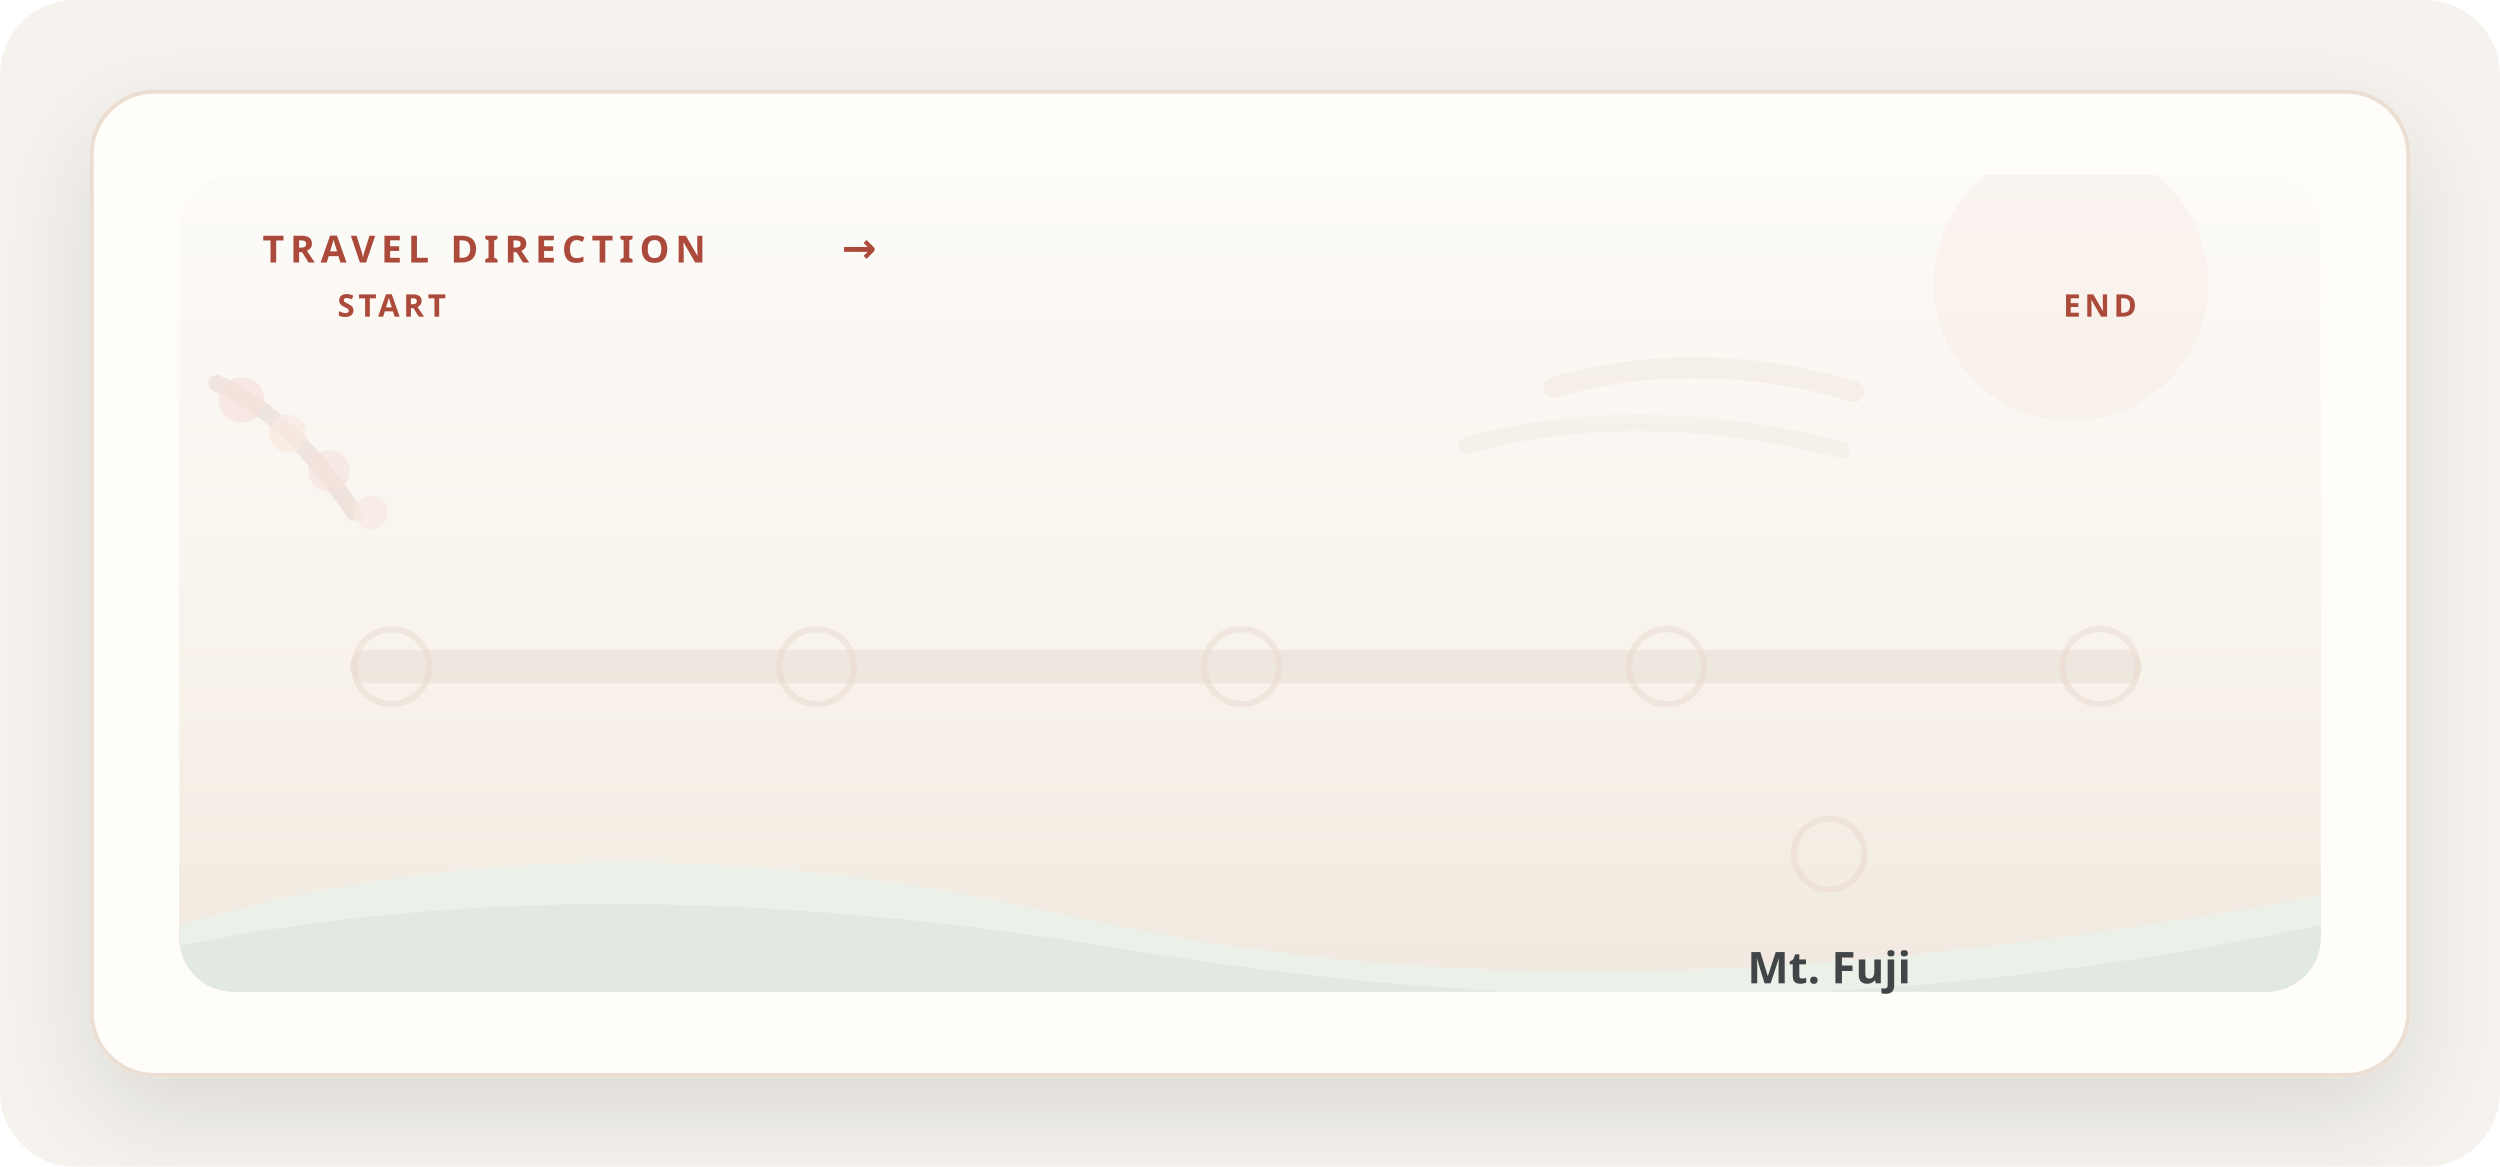
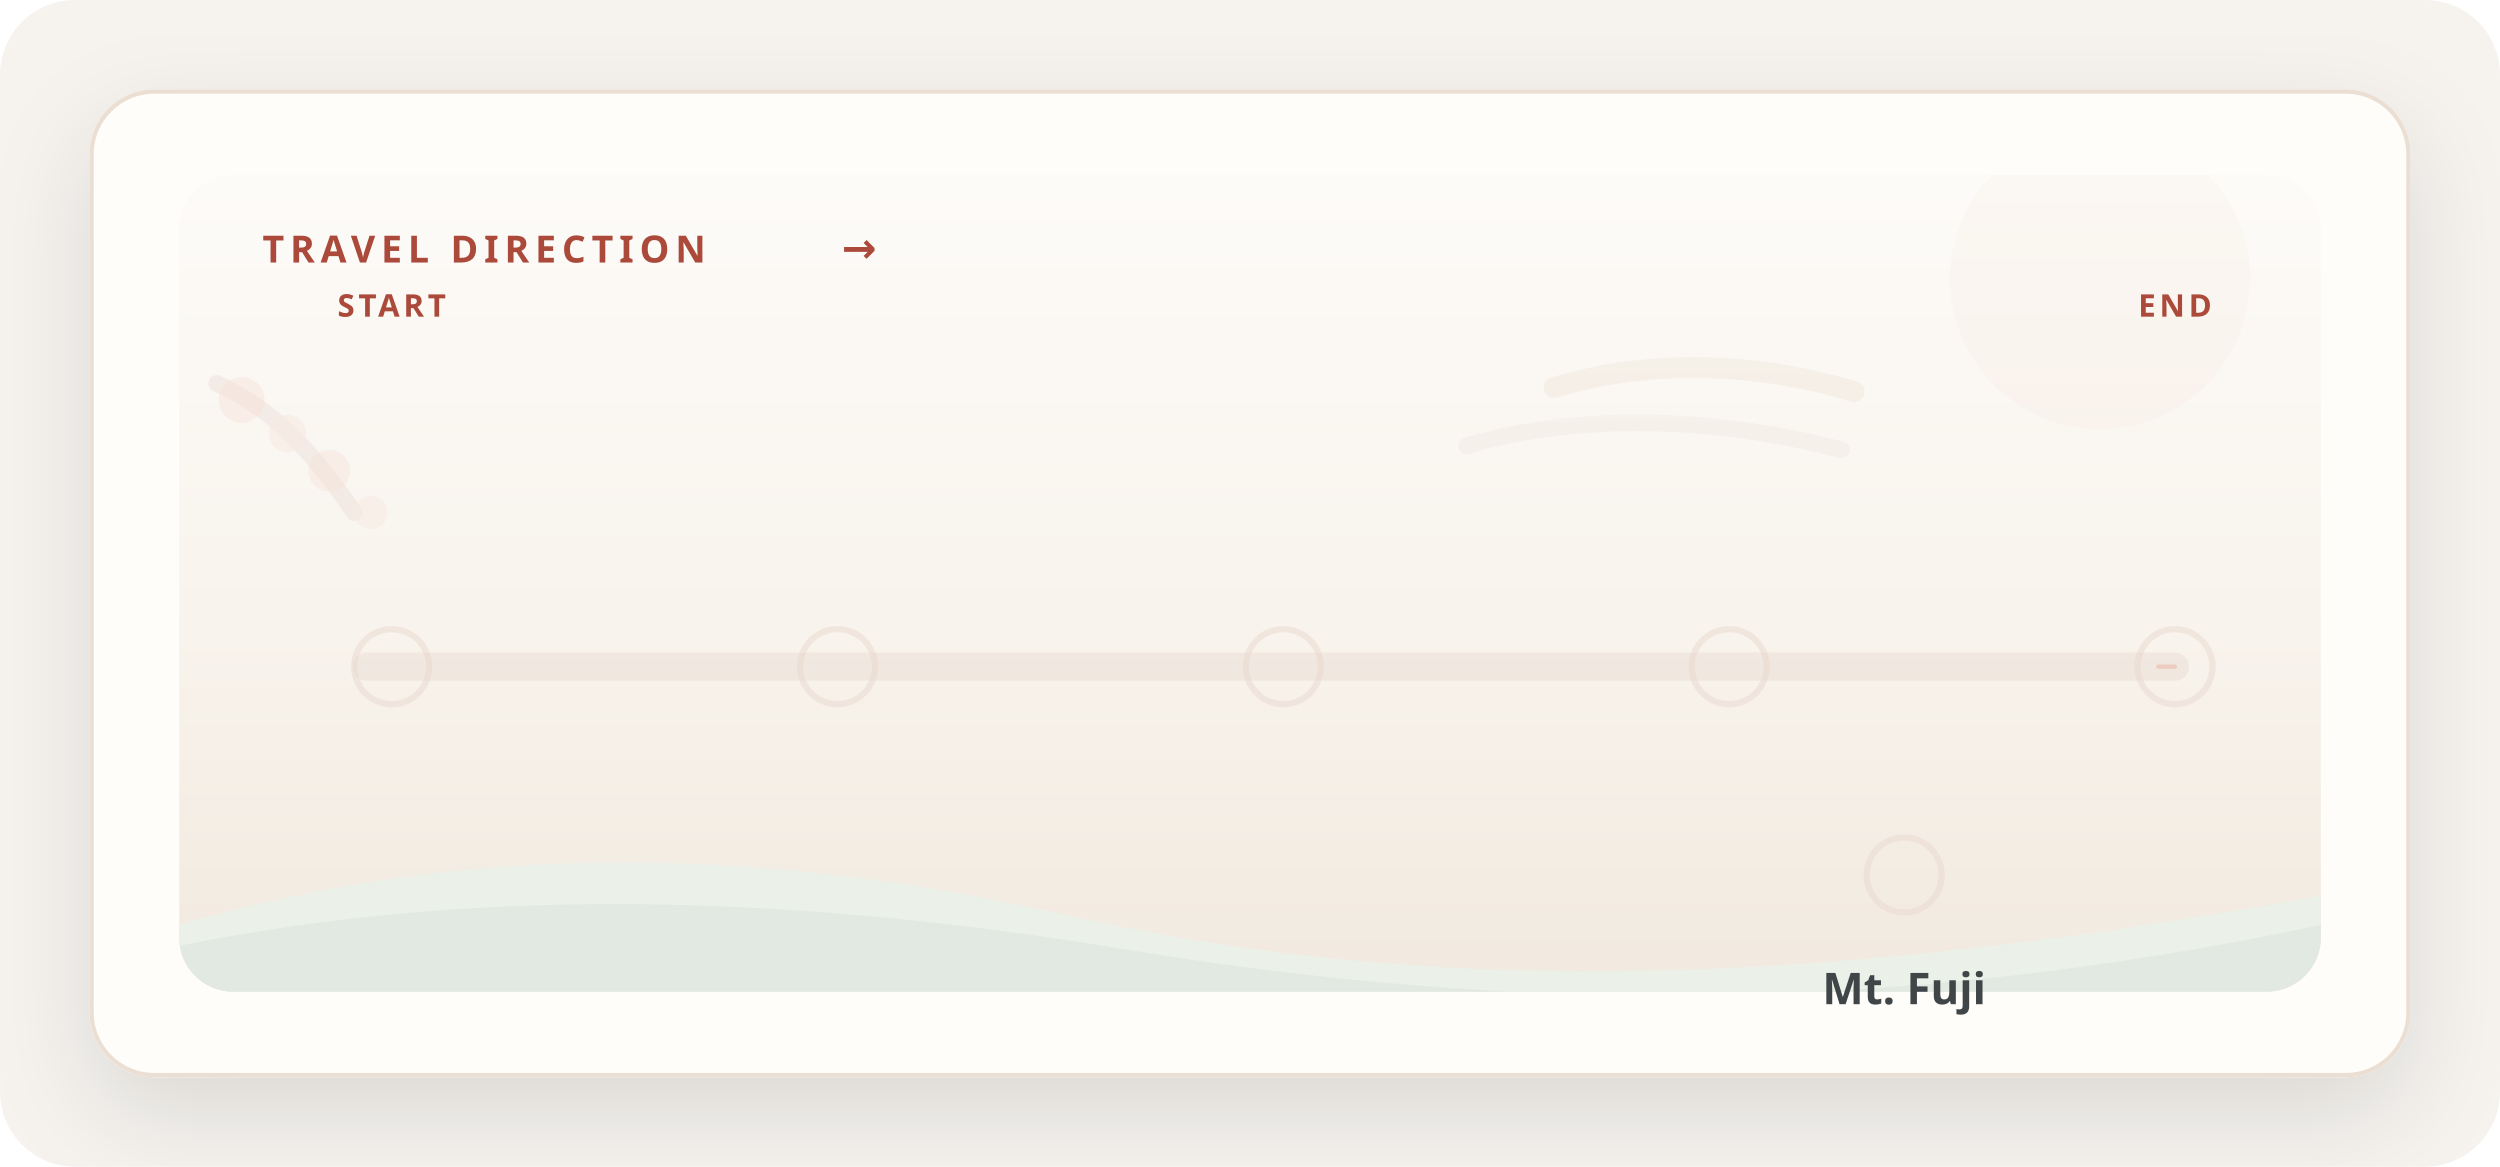
<svg xmlns="http://www.w3.org/2000/svg" viewBox="0 0 1200 560" role="img" aria-labelledby="title desc">
  <defs>
    <filter id="panelShadow" x="-14%" y="-14%" width="128%" height="128%">
      <feDropShadow dx="0" dy="18" stdDeviation="24" flood-color="#281d18" flood-opacity="0.11" />
    </filter>
    <linearGradient id="panelSky" x1="0" y1="0" x2="0" y2="1">
      <stop offset="0%" stop-color="#fdfbf8" />
      <stop offset="56%" stop-color="#f8f3ec" />
      <stop offset="100%" stop-color="#f1e9df" />
    </linearGradient>
    <linearGradient id="trackTint" x1="0" y1="0" x2="1" y2="0">
      <stop offset="0%" stop-color="#ab4a3b" />
      <stop offset="100%" stop-color="#ba5849" />
    </linearGradient>
    <clipPath id="panelClip">
      <rect x="86" y="84" width="1028" height="392" rx="26" />
    </clipPath>
    <style>
      .scene,
      .route-static,
      .tooltip,
      .stop-label {
        pointer-events: none;
      }

      .interactive {
        cursor: pointer;
      }

      .hit-area {
        fill: transparent;
        pointer-events: all;
      }

      .node,
      .node-halo,
      .route-main-animated,
      .progress-segment,
      .node-progress-track,
      .node-progress,
      .tooltip-ui,
      .branch-line,
      .fuji-node,
      .fuji-label {
        transition:
          opacity 180ms ease,
          fill 180ms ease,
          stroke 180ms ease,
          transform 180ms ease;
        transform-box: fill-box;
        transform-origin: center;
      }

      .progress-segment,
      .node-progress-track,
      .node-progress {
        fill: none;
      }

      .node-halo {
        opacity: 0;
      }

      .progress-segment {
        opacity: 0;
        stroke: #8e352b;
-         stroke-width: 9;
+         stroke-width: 7.6;
        stroke-linecap: round;
        stroke-linejoin: round;
      }

      .progress-segment--branch {
-         stroke-width: 4;
+         stroke-width: 3.3;
        stroke-dasharray: 6 8;
      }

      .progress-segment.is-complete {
        opacity: 1;
      }

      .route-stop .node-progress-track {
        opacity: 0.4;
        stroke: #e6d3c8;
        stroke-width: 3;
      }

      .route-stop .node-progress {
        opacity: 0;
        stroke: #8e352b;
        stroke-width: 3;
        stroke-linecap: round;
      }

      .route-stop.has-progress .node-progress {
        opacity: 1;
      }

      .route-stop.has-progress .node,
      .route-stop.has-progress .fuji-node {
        fill: #9e4335;
      }

      .route-stop.is-complete .node,
      .route-stop.is-complete .fuji-node {
        fill: #8e352b;
      }

      .route-stop.is-warning .node,
      .route-stop.is-warning .fuji-node {
        fill: #c28a43;
      }

      .route-stop.is-warning .node-progress {
        stroke: #c28a43;
      }

      .route-stop.is-locked .node,
      .route-stop.is-locked .fuji-node {
        fill: #d7cbc2;
      }

      .route-stop.is-locked .node-progress-track {
        opacity: 0.24;
      }

      .route-stop.is-current .node-halo {
        opacity: 0.12;
        transform: scale(1.16);
      }

      .route-main-animated {
        stroke-dasharray: 860;
        stroke-dashoffset: 860;
        animation: routeDraw 1280ms cubic-bezier(0.22, 1, 0.36, 1) 180ms forwards;
      }

      .branch-line {
        opacity: 0;
        animation: routeBranchReveal 460ms cubic-bezier(0.22, 1, 0.36, 1) 1120ms forwards;
      }

      .route-arrow {
        opacity: 0;
        animation: routeArrowIn 240ms ease forwards;
      }

      .route-arrow--1 {
        animation-delay: 880ms;
      }

      .route-arrow--2 {
        animation-delay: 980ms;
      }

      .route-arrow--3 {
        animation-delay: 1080ms;
      }

      .route-arrow--4 {
        animation-delay: 1180ms;
      }

      .node,
      .fuji-node {
        opacity: 0;
        animation: routeNodeIn 280ms cubic-bezier(0.22, 1, 0.36, 1) forwards;
      }

      .node--1 {
        animation-delay: 980ms;
      }

      .node--2 {
        animation-delay: 1060ms;
      }

      .node--3 {
        animation-delay: 1140ms;
      }

      .node--4 {
        animation-delay: 1220ms;
      }

      .node--5 {
        animation-delay: 1300ms;
      }

      .node--fuji {
        animation-delay: 1420ms;
      }

      .tooltip-ui {
        opacity: 0;
        transform: translateY(8px);
      }

      .interactive:hover .node,
      .interactive:active .node {
        fill: #8e352b;
        transform: scale(1.12);
      }

      .interactive:hover .node-halo,
      .interactive:active .node-halo {
        opacity: 0.18;
        transform: scale(1.28);
      }

      .interactive:hover .tooltip-ui,
      .interactive:active .tooltip-ui {
        opacity: 1;
        transform: translateY(0);
      }

      .branch-cluster:hover .branch-line,
      .branch-cluster:active .branch-line {
        stroke: #8e352b;
        opacity: 1;
      }

      .branch-cluster:hover .fuji-node,
      .branch-cluster:hover .fuji-label,
      .branch-cluster:active .fuji-node,
      .branch-cluster:active .fuji-label {
        stroke: #8e352b;
        fill: #8e352b;
      }

      .branch-cluster:hover .fuji-label,
      .branch-cluster:active .fuji-label {
        transform: translateY(-2px);
      }

      .branch-cluster:hover .fuji-label,
      .branch-cluster:active .fuji-label {
        fill: #8e352b;
      }

      .route-stop.is-celebrating .node,
      .route-stop.is-celebrating .fuji-node,
      .progress-segment.is-celebrating {
        animation-duration: 860ms;
        animation-timing-function: cubic-bezier(0.22, 1, 0.36, 1);
      }

      .route-stop.is-celebrating .node,
      .route-stop.is-celebrating .fuji-node {
        animation-name: routeStopCelebrate;
      }

      .route-stop.is-celebrating .node-progress {
        animation: routeRingCelebrate 860ms cubic-bezier(0.22, 1, 0.36, 1);
      }

      .progress-segment.is-celebrating {
        animation-name: routeSegmentCelebrate;
      }

      @keyframes routeDraw {
        to {
          stroke-dashoffset: 0;
        }
      }

      @keyframes routeBranchReveal {
        from {
          opacity: 0;
          transform: translateY(-4px);
        }

        to {
          opacity: 0.92;
          transform: translateY(0);
        }
      }

      @keyframes routeArrowIn {
        from {
          opacity: 0;
          transform: translateX(-8px);
        }

        to {
          opacity: 1;
          transform: translateX(0);
        }
      }

      @keyframes routeNodeIn {
        from {
          opacity: 0;
          transform: scale(0.72);
        }

        to {
          opacity: 1;
          transform: scale(1);
        }
      }

      @keyframes routeStopCelebrate {
        0%,
        100% {
          transform: scale(1);
        }

        38% {
          transform: scale(1.22);
        }
      }

      @keyframes routeSegmentCelebrate {
        0%,
        100% {
          opacity: 1;
          stroke-width: 9;
        }

        38% {
          opacity: 1;
          stroke-width: 12;
        }
      }

      @keyframes routeRingCelebrate {
        0%,
        100% {
          opacity: 1;
          stroke-width: 3;
        }

        38% {
          opacity: 1;
          stroke-width: 5;
        }
      }
    </style>
  </defs>
  <rect width="1200" height="560" rx="36" fill="#f6f3ef" />
  <g filter="url(#panelShadow)">
    <rect x="44" y="44" width="1112" height="472" rx="30" fill="#fffdfa" stroke="#ebdfd3" stroke-width="2" />
  </g>
  <g clip-path="url(#panelClip)" class="scene">
    <rect x="86" y="84" width="1028" height="392" rx="26" fill="url(#panelSky)" />
-     <circle cx="994" cy="136" r="66" fill="#f1dcd3" opacity="0.22" />
+     <circle cx="1008" cy="134" r="72" fill="#f1dcd3" opacity="0.16" />
    <path d="M86 444C222 404 364 406 506 438C664 474 840 480 1114 430V476H86Z" fill="#ebf0e8" />
    <path d="M86 454C224 426 374 428 542 456C724 486 906 488 1114 444V476H86Z" fill="#e2e9e2" />
-     <path d="M104 184C130 196 148 214 170 246" fill="none" stroke="#d5b7ae" stroke-width="8" stroke-linecap="round" opacity="0.28" />
-     <circle cx="116" cy="192" r="11" fill="#f6e1db" opacity="0.66" />
-     <circle cx="138" cy="208" r="9" fill="#f8e9e3" opacity="0.74" />
-     <circle cx="158" cy="226" r="10" fill="#f6e1db" opacity="0.64" />
-     <circle cx="178" cy="246" r="8" fill="#f8e9e3" opacity="0.72" />
+     <path d="M104 184C130 196 148 214 170 246" fill="none" stroke="#d5b7ae" stroke-width="8" stroke-linecap="round" opacity="0.18" />
+     <circle cx="116" cy="192" r="11" fill="#f6e1db" opacity="0.48" />
+     <circle cx="138" cy="208" r="9" fill="#f8e9e3" opacity="0.56" />
+     <circle cx="158" cy="226" r="10" fill="#f6e1db" opacity="0.44" />
+     <circle cx="178" cy="246" r="8" fill="#f8e9e3" opacity="0.52" />
    <path d="M746 186C792 172 844 174 890 188" fill="none" stroke="#ebe1d6" stroke-width="10" stroke-linecap="round" opacity="0.36" />
    <path d="M704 214C758 198 824 200 884 216" fill="none" stroke="#ebe1d6" stroke-width="8" stroke-linecap="round" opacity="0.28" />
  </g>
  <g class="route-static" font-family="'Avenir Next', 'Hiragino Sans', sans-serif">
    <text x="126" y="126" fill="#ab4a3b" font-size="18" font-weight="700" letter-spacing="2.8">TRAVEL DIRECTION</text>
    <text x="404" y="126" fill="#ab4a3b" font-size="20" font-weight="700">→</text>
    <text x="188" y="152" text-anchor="middle" fill="#ab4a3b" font-size="15" font-weight="700" letter-spacing="1.8">START</text>
-     <text x="1008" y="152" text-anchor="middle" fill="#ab4a3b" font-size="15" font-weight="700" letter-spacing="1.8">END</text>
+     <text x="1044" y="152" text-anchor="middle" fill="#ab4a3b" font-size="15" font-weight="700" letter-spacing="1.8">END</text>
  </g>
  <g class="route-static" fill="none" stroke-linecap="round" stroke-linejoin="round">
-     <path d="M176 320H1020" stroke="#b79d90" stroke-width="16" opacity="0.14" />
-     <path class="route-main-animated" d="M176 320H1020" stroke="url(#trackTint)" stroke-width="8" />
-     <path class="route-main-animated" d="M176 320H1020" stroke="#eb9a84" stroke-width="2.4" opacity="0.42" />
-     <path id="route-progress-kyoto" class="progress-segment" d="M188 320H392" />
-     <path id="route-progress-odawara" class="progress-segment" d="M392 320H596" />
-     <path id="route-progress-hakone" class="progress-segment" d="M596 320H800" />
-     <path id="route-progress-tokyo" class="progress-segment" d="M800 320H1008" />
-     <path class="route-arrow route-arrow--1" d="M277 311L287 320L277 329" stroke="#8e352b" stroke-width="3.8" />
-     <path class="route-arrow route-arrow--2" d="M481 311L491 320L481 329" stroke="#8e352b" stroke-width="3.8" />
-     <path class="route-arrow route-arrow--3" d="M685 311L695 320L685 329" stroke="#8e352b" stroke-width="3.8" />
-     <path class="route-arrow route-arrow--4" d="M889 311L899 320L889 329" stroke="#8e352b" stroke-width="3.8" />
+     <path d="M176 320H1044" stroke="#b79d90" stroke-width="13.5" opacity="0.12" />
+     <path class="route-main-animated" d="M176 320H1044" stroke="url(#trackTint)" stroke-width="6.8" />
+     <path class="route-main-animated" d="M176 320H1044" stroke="#eb9a84" stroke-width="2.1" opacity="0.36" />
+     <path id="route-progress-kyoto" class="progress-segment" d="M188 320H402" />
+     <path id="route-progress-odawara" class="progress-segment" d="M402 320H616" />
+     <path id="route-progress-hakone" class="progress-segment" d="M616 320H830" />
+     <path id="route-progress-tokyo" class="progress-segment" d="M830 320H1044" />
+     <path class="route-arrow route-arrow--1" d="M285 312L294 320L285 328" stroke="#8e352b" stroke-width="3.4" />
+     <path class="route-arrow route-arrow--2" d="M499 312L508 320L499 328" stroke="#8e352b" stroke-width="3.4" />
+     <path class="route-arrow route-arrow--3" d="M713 312L722 320L713 328" stroke="#8e352b" stroke-width="3.4" />
+     <path class="route-arrow route-arrow--4" d="M927 312L936 320L927 328" stroke="#8e352b" stroke-width="3.4" />
  </g>
  <g class="interactive route-stop" id="route-stop-osaka" data-scroll-day="1" tabindex="0" role="link" aria-label="Open Day 1 checklist" transform="translate(188 320)">
-     <circle class="hit-area" r="38" />
+     <circle class="hit-area" r="40" />
    <g transform="translate(-81 -112)">
      <g class="tooltip-ui tooltip">
        <rect x="0" y="0" width="162" height="58" rx="18" fill="#fff8f3" stroke="#e2c6b8" stroke-width="1.4" />
        <path d="M75 58L81 66L87 58Z" fill="#fff8f3" stroke="#e2c6b8" stroke-width="1.4" stroke-linejoin="round" />
        <text x="81" y="24" text-anchor="middle" fill="#2b2f31" font-family="'Avenir Next', 'Hiragino Sans', sans-serif" font-size="18" font-weight="600">Osaka</text>
        <text x="81" y="42" text-anchor="middle" fill="#6b7374" font-family="'Avenir Next', 'Hiragino Sans', sans-serif" font-size="12.5" font-weight="600">Days 1 &amp; 3 · city base</text>
      </g>
    </g>
    <circle class="node-progress-track" r="18" />
    <circle class="node-progress" r="18" data-circumference="113.097" stroke-dasharray="113.097" stroke-dashoffset="113.097" transform="rotate(-90)" />
-     <circle class="node-halo" r="22" fill="#ab4a3b" />
-     <circle class="node node--1" r="11.5" fill="#b25041" stroke="#fffdfa" stroke-width="4" />
-   </g>
-   <g class="interactive route-stop" id="route-stop-kyoto" data-scroll-day="2" tabindex="0" role="link" aria-label="Open Day 2 checklist" transform="translate(392 320)">
-     <circle class="hit-area" r="38" />
+     <circle class="node-halo" r="23.5" fill="#ab4a3b" />
+     <circle class="node node--1" r="12.7" fill="#b25041" stroke="#fffdfa" stroke-width="4" />
+   </g>
+   <g class="interactive route-stop" id="route-stop-kyoto" data-scroll-day="2" tabindex="0" role="link" aria-label="Open Day 2 checklist" transform="translate(402 320)">
+     <circle class="hit-area" r="40" />
    <g transform="translate(-85 -112)">
      <g class="tooltip-ui tooltip">
        <rect x="0" y="0" width="170" height="58" rx="18" fill="#fff8f3" stroke="#e2c6b8" stroke-width="1.4" />
        <path d="M79 58L85 66L91 58Z" fill="#fff8f3" stroke="#e2c6b8" stroke-width="1.4" stroke-linejoin="round" />
        <text x="85" y="24" text-anchor="middle" fill="#2b2f31" font-family="'Avenir Next', 'Hiragino Sans', sans-serif" font-size="18" font-weight="600">Kyoto</text>
        <text x="85" y="42" text-anchor="middle" fill="#6b7374" font-family="'Avenir Next', 'Hiragino Sans', sans-serif" font-size="12.5" font-weight="600">Day 2 · temples &amp; nature</text>
      </g>
    </g>
    <circle class="node-progress-track" r="18" />
    <circle class="node-progress" r="18" data-circumference="113.097" stroke-dasharray="113.097" stroke-dashoffset="113.097" transform="rotate(-90)" />
-     <circle class="node-halo" r="22" fill="#ab4a3b" />
-     <circle class="node node--2" r="11.5" fill="#b25041" stroke="#fffdfa" stroke-width="4" />
-   </g>
-   <g class="interactive route-stop" id="route-stop-odawara" data-scroll-day="4" tabindex="0" role="link" aria-label="Open Day 4 checklist" transform="translate(596 320)">
+     <circle class="node-halo" r="23" fill="#ab4a3b" />
+     <circle class="node node--2" r="12.4" fill="#b25041" stroke="#fffdfa" stroke-width="4" />
+   </g>
+   <g class="interactive route-stop" id="route-stop-odawara" data-scroll-day="4" tabindex="0" role="link" aria-label="Open Day 4 checklist" transform="translate(616 320)">
    <circle class="hit-area" r="38" />
    <g transform="translate(-85 -112)">
      <g class="tooltip-ui tooltip">
        <rect x="0" y="0" width="170" height="58" rx="18" fill="#fff8f3" stroke="#e2c6b8" stroke-width="1.4" />
        <path d="M79 58L85 66L91 58Z" fill="#fff8f3" stroke="#e2c6b8" stroke-width="1.4" stroke-linejoin="round" />
        <text x="85" y="24" text-anchor="middle" fill="#2b2f31" font-family="'Avenir Next', 'Hiragino Sans', sans-serif" font-size="18" font-weight="600">Odawara</text>
        <text x="85" y="42" text-anchor="middle" fill="#6b7374" font-family="'Avenir Next', 'Hiragino Sans', sans-serif" font-size="12.5" font-weight="600">Day 4 · transfer stop</text>
      </g>
    </g>
    <circle class="node-progress-track" r="18" />
    <circle class="node-progress" r="18" data-circumference="113.097" stroke-dasharray="113.097" stroke-dashoffset="113.097" transform="rotate(-90)" />
-     <circle class="node-halo" r="22" fill="#ab4a3b" />
-     <circle class="node node--3" r="11.5" fill="#b25041" stroke="#fffdfa" stroke-width="4" />
+     <circle class="node-halo" r="21" fill="#ab4a3b" />
+     <circle class="node node--3" r="10.9" fill="#b25041" stroke="#fffdfa" stroke-width="4" />
  </g>
  <g class="branch-cluster">
-     <path class="branch-line" d="M800 332C806 376 838 402 878 410" fill="none" stroke="#d0a08f" stroke-width="3.1" stroke-dasharray="6 8" stroke-linecap="round" stroke-linejoin="round" opacity="0.92" />
-     <path id="route-progress-fuji" class="progress-segment progress-segment--branch" d="M800 332C806 376 838 402 878 410" />
-     <g class="interactive route-stop" id="route-stop-hakone" data-scroll-day="4" tabindex="0" role="link" aria-label="Open Day 4 checklist" transform="translate(800 320)">
-       <circle class="hit-area" r="40" />
+     <path class="branch-line" d="M830 332C836 378 868 404 914 420" fill="none" stroke="#d0a08f" stroke-width="3.1" stroke-dasharray="6 8" stroke-linecap="round" stroke-linejoin="round" opacity="0.92" />
+     <path id="route-progress-fuji" class="progress-segment progress-segment--branch" d="M830 332C836 378 868 404 914 420" />
+     <g class="interactive route-stop" id="route-stop-hakone" data-scroll-day="4" tabindex="0" role="link" aria-label="Open Day 4 checklist" transform="translate(830 320)">
+       <circle class="hit-area" r="41" />
      <g transform="translate(-93 -112)">
        <g class="tooltip-ui tooltip">
          <rect x="0" y="0" width="186" height="58" rx="18" fill="#fff8f3" stroke="#e2c6b8" stroke-width="1.4" />
          <path d="M87 58L93 66L99 58Z" fill="#fff8f3" stroke="#e2c6b8" stroke-width="1.4" stroke-linejoin="round" />
          <text x="93" y="24" text-anchor="middle" fill="#2b2f31" font-family="'Avenir Next', 'Hiragino Sans', sans-serif" font-size="18" font-weight="600">Hakone</text>
          <text x="93" y="42" text-anchor="middle" fill="#6b7374" font-family="'Avenir Next', 'Hiragino Sans', sans-serif" font-size="12.5" font-weight="600">Days 4 &amp; 5 · scenic stay</text>
        </g>
      </g>
      <circle class="node-progress-track" r="18" />
      <circle class="node-progress" r="18" data-circumference="113.097" stroke-dasharray="113.097" stroke-dashoffset="113.097" transform="rotate(-90)" />
-       <circle class="node-halo" r="22" fill="#ab4a3b" />
-       <circle class="node node--4" r="11.5" fill="#b25041" stroke="#fffdfa" stroke-width="4" />
-     </g>
-     <g class="interactive route-stop fuji-group" id="route-stop-fuji" data-scroll-day="6" tabindex="0" role="link" aria-label="Open Day 6 checklist" transform="translate(878 410)">
-       <circle class="hit-area" r="38" />
+       <circle class="node-halo" r="22.5" fill="#ab4a3b" />
+       <circle class="node node--4" r="12.1" fill="#b25041" stroke="#fffdfa" stroke-width="4" />
+     </g>
+     <g class="interactive route-stop fuji-group" id="route-stop-fuji" data-scroll-day="6" tabindex="0" role="link" aria-label="Open Day 6 checklist" transform="translate(914 420)">
+       <circle class="hit-area" r="40" />
      <g transform="translate(-88 -110)">
        <g class="tooltip-ui tooltip">
          <rect x="0" y="0" width="176" height="58" rx="18" fill="#fff8f3" stroke="#e2c6b8" stroke-width="1.4" />
          <path d="M82 58L88 66L94 58Z" fill="#fff8f3" stroke="#e2c6b8" stroke-width="1.4" stroke-linejoin="round" />
          <text x="88" y="24" text-anchor="middle" fill="#2b2f31" font-family="'Avenir Next', 'Hiragino Sans', sans-serif" font-size="18" font-weight="600">Mt. Fuji</text>
          <text x="88" y="42" text-anchor="middle" fill="#6b7374" font-family="'Avenir Next', 'Hiragino Sans', sans-serif" font-size="12.5" font-weight="600">Day 6 · scenic branch</text>
        </g>
      </g>
-       <circle class="node-progress-track" r="17" />
-       <circle class="node-progress" r="17" data-circumference="106.814" stroke-dasharray="106.814" stroke-dashoffset="106.814" transform="rotate(-90)" />
-       <circle class="node-halo" r="21" fill="#d0a08f" />
-       <circle class="fuji-node node--fuji" r="11.5" fill="#d0a08f" stroke="#fffdfa" stroke-width="4" />
+       <circle class="node-progress-track" r="18" />
+       <circle class="node-progress" r="18" data-circumference="113.097" stroke-dasharray="113.097" stroke-dashoffset="113.097" transform="rotate(-90)" />
+       <circle class="node-halo" r="23" fill="#d0a08f" />
+       <circle class="fuji-node node--fuji" r="12.4" fill="#d0a08f" stroke="#fffdfa" stroke-width="4" />
      <text class="fuji-label" x="0" y="62" text-anchor="middle" fill="#404548" font-family="'Avenir Next', 'Hiragino Sans', sans-serif" font-size="21" font-weight="600">Mt. Fuji</text>
    </g>
  </g>
-   <g class="interactive route-stop" id="route-stop-tokyo" data-scroll-day="7" tabindex="0" role="link" aria-label="Open Day 7 checklist" transform="translate(1008 320)">
-     <circle class="hit-area" r="38" />
+   <g class="interactive route-stop" id="route-stop-tokyo" data-scroll-day="7" tabindex="0" role="link" aria-label="Open Day 7 checklist" transform="translate(1044 320)">
+     <circle class="hit-area" r="40" />
    <g transform="translate(-88 -112)">
      <g class="tooltip-ui tooltip">
        <rect x="0" y="0" width="176" height="58" rx="18" fill="#fff8f3" stroke="#e2c6b8" stroke-width="1.4" />
        <path d="M82 58L88 66L94 58Z" fill="#fff8f3" stroke="#e2c6b8" stroke-width="1.4" stroke-linejoin="round" />
        <text x="88" y="24" text-anchor="middle" fill="#2b2f31" font-family="'Avenir Next', 'Hiragino Sans', sans-serif" font-size="18" font-weight="600">Tokyo</text>
        <text x="88" y="42" text-anchor="middle" fill="#6b7374" font-family="'Avenir Next', 'Hiragino Sans', sans-serif" font-size="12.5" font-weight="600">Days 7-9 · final stretch</text>
      </g>
    </g>
    <circle class="node-progress-track" r="18" />
    <circle class="node-progress" r="18" data-circumference="113.097" stroke-dasharray="113.097" stroke-dashoffset="113.097" transform="rotate(-90)" />
-     <circle class="node-halo" r="22" fill="#ab4a3b" />
-     <circle class="node node--5" r="11.5" fill="#b25041" stroke="#fffdfa" stroke-width="4" />
+     <circle class="node-halo" r="23.5" fill="#ab4a3b" />
+     <circle class="node node--5" r="12.8" fill="#b25041" stroke="#fffdfa" stroke-width="4" />
  </g>
</svg>
